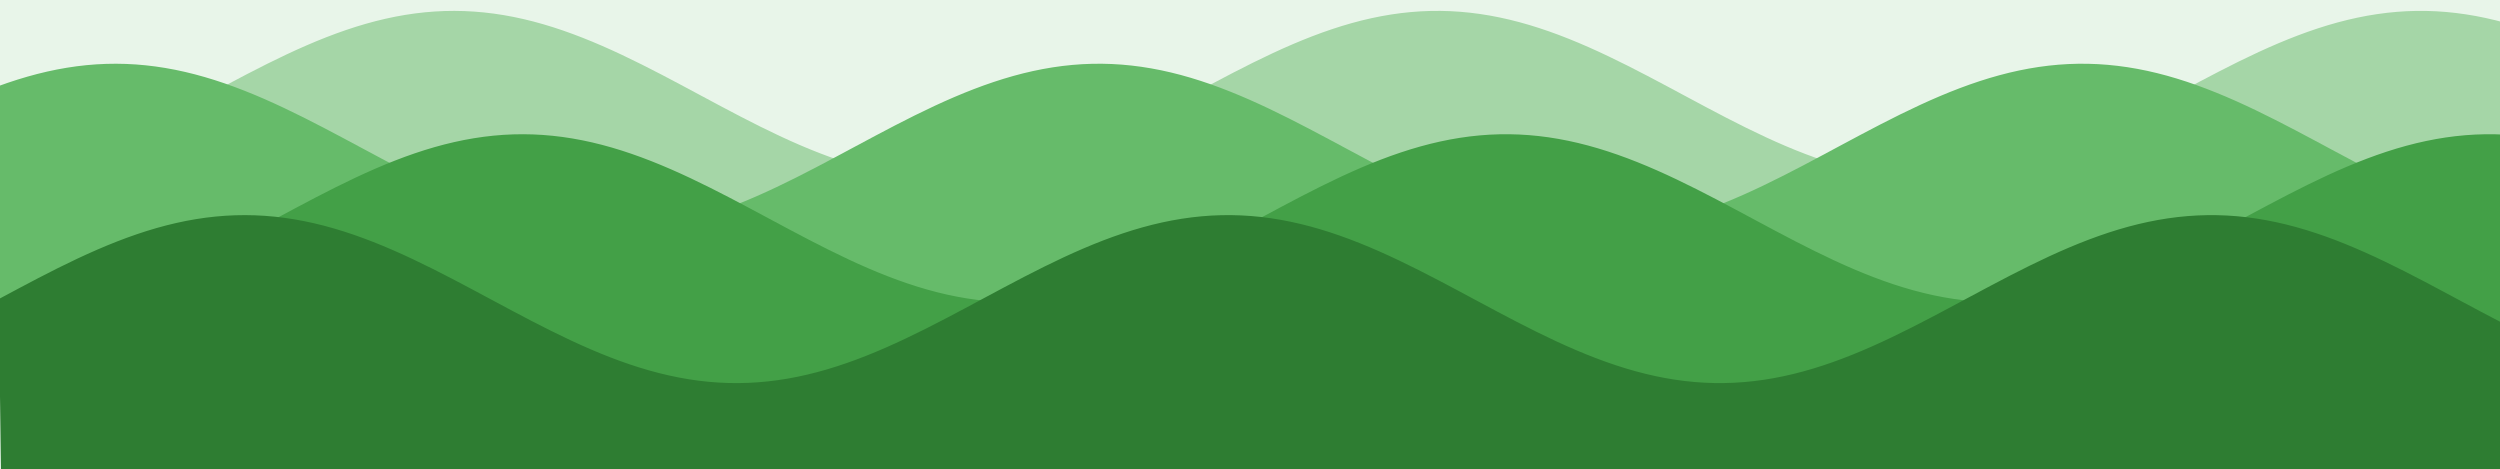
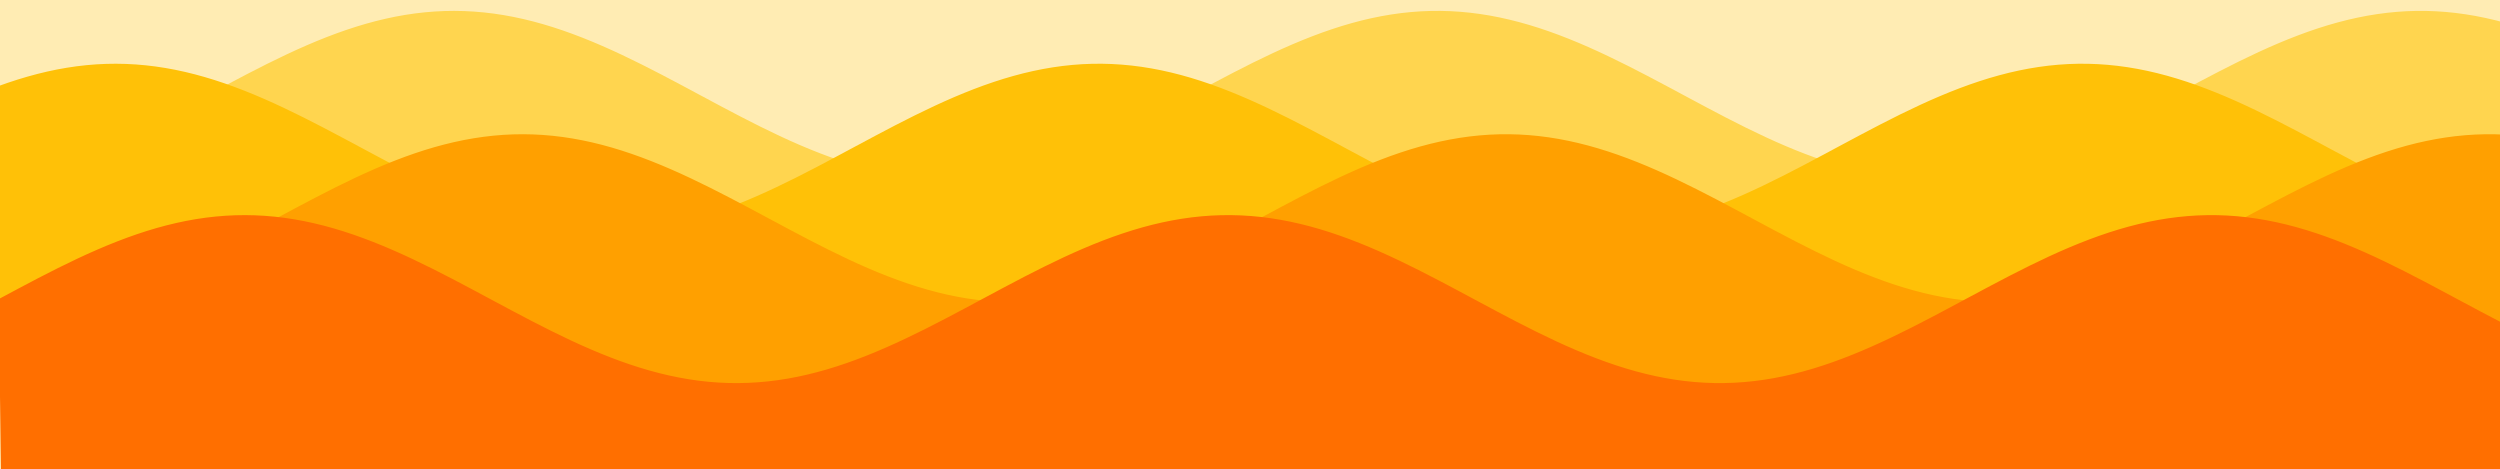
<svg xmlns="http://www.w3.org/2000/svg" height="360" id="svg8" version="1.1" viewBox="0 0 508 95.25" width="1920">
  <defs id="defs2" />
  <g id="layer1" transform="translate(0,-201.75)">
-     <rect height="152.878" id="rect5352" style="fill:#e8f5e9;fill-opacity:1;stroke:none;stroke-width:0.265;stroke-miterlimit:4;stroke-dasharray:none;stroke-opacity:1" width="556.99" x="-31.538" y="171.383" />
-     <path d="m 42.252,221.028 c 1.336,-0.717 2.671,-1.433 4.007,-2.144 1.336,-0.711 2.671,-1.416 4.007,-2.111 1.336,-0.694 2.671,-1.377 4.007,-2.043 1.336,-0.666 2.671,-1.316 4.007,-1.943 1.336,-0.628 2.671,-1.233 4.007,-1.813 1.336,-0.579 2.671,-1.132 4.007,-1.653 1.336,-0.522 2.671,-1.012 4.007,-1.468 1.336,-0.456 2.671,-0.876 4.007,-1.259 1.336,-0.383 2.671,-0.727 4.007,-1.03 1.336,-0.303 2.671,-0.566 4.007,-0.785 1.336,-0.219 2.671,-0.396 4.007,-0.527 1.336,-0.132 2.671,-0.219 4.007,-0.261 1.336,-0.042 2.671,-0.039 4.007,0.009 1.336,0.048 2.671,0.141 4.007,0.279 1.336,0.137 2.671,0.319 4.007,0.544 1.336,0.225 2.671,0.492 4.007,0.801 1.336,0.308 2.671,0.658 4.007,1.045 1.336,0.387 2.671,0.813 4.007,1.273 1.336,0.46 2.671,0.955 4.007,1.48 1.336,0.525 2.671,1.082 4.007,1.664 1.336,0.583 2.671,1.191 4.007,1.822 1.336,0.63 2.671,1.282 4.007,1.95 1.336,0.668 2.671,1.353 4.007,2.048 1.336,0.695 2.671,1.402 4.007,2.114 1.336,0.712 2.671,1.429 4.007,2.145 1.336,0.717 2.671,1.433 4.007,2.143 1.336,0.71 2.671,1.415 4.007,2.107 1.336,0.693 2.671,1.374 4.007,2.038 1.336,0.664 2.671,1.311 4.007,1.936 1.336,0.625 2.671,1.227 4.007,1.803 1.336,0.576 2.671,1.125 4.007,1.642 1.336,0.518 2.671,1.004 4.007,1.455 1.336,0.451 2.671,0.867 4.007,1.245 1.336,0.378 2.671,0.717 4.007,1.015 1.336,0.298 2.671,0.555 4.007,0.769 1.336,0.214 2.671,0.384 4.007,0.511 1.336,0.126 2.671,0.208 4.007,0.244 1.336,0.036 2.671,0.028 4.007,-0.026 1.336,-0.054 2.671,-0.153 4.007,-0.296 1.336,-0.143 2.671,-0.331 4.007,-0.561 1.336,-0.23 2.671,-0.503 4.007,-0.817 1.336,-0.314 2.671,-0.668 4.007,-1.06 1.336,-0.392 2.671,-0.822 4.007,-1.287 1.336,-0.464 2.671,-0.963 4.007,-1.493 1.336,-0.529 2.671,-1.089 4.007,-1.675 1.336,-0.586 2.671,-1.198 4.007,-1.831 1.336,-0.633 2.671,-1.287 4.007,-1.958 1.336,-0.67 2.671,-1.357 4.007,-2.053 1.336,-0.697 2.671,-1.404 4.007,-2.117 1.336,-0.712 2.671,-1.43 4.007,-2.146 1.336,-0.717 2.671,-1.433 4.007,-2.142 1.336,-0.71 2.671,-1.413 4.007,-2.104 1.336,-0.691 2.671,-1.37 4.007,-2.032 1.336,-0.662 2.671,-1.306 4.007,-1.928 1.336,-0.622 2.671,-1.222 4.007,-1.794 1.336,-0.572 2.671,-1.117 4.007,-1.631 1.336,-0.514 2.671,-0.996 4.007,-1.442 1.336,-0.447 2.671,-0.858 4.007,-1.231 1.336,-0.373 2.671,-0.707 4.007,-1 1.336,-0.293 2.671,-0.544 4.007,-0.753 1.336,-0.208 2.671,-0.373 4.007,-0.494 1.336,-0.121 2.671,-0.196 4.007,-0.227 1.336,-0.031 2.671,-0.016 4.007,0.043 1.336,0.059 2.671,0.164 4.007,0.313 1.336,0.149 2.671,0.342 4.007,0.577 1.336,0.236 2.671,0.514 4.007,0.833 1.336,0.319 2.671,0.678 4.007,1.075 1.336,0.397 2.671,0.832 4.007,1.3 1.336,0.469 2.671,0.972 4.007,1.505 1.336,0.533 2.671,1.097 4.007,1.686 1.336,0.589 2.671,1.204 4.007,1.84 1.336,0.636 2.671,1.292 4.007,1.965 1.336,0.672 2.671,1.36 4.007,2.058 1.336,0.698 2.671,1.407 4.007,2.12 1.336,0.713 2.671,1.431 4.007,2.147 1.336,0.717 2.671,1.432 4.007,2.141 1.336,0.709 2.671,1.411 4.007,2.1 1.336,0.69 2.671,1.367 4.007,2.026 1.336,0.66 2.671,1.301 4.007,1.921 1.336,0.619 2.671,1.215 4.007,1.784 1.336,0.569 2.671,1.11 4.007,1.62 1.336,0.51 2.671,0.987 4.007,1.429 1.336,0.442 2.671,0.849 4.007,1.217 1.336,0.368 2.671,0.697 4.007,0.984 1.336,0.288 2.671,0.534 4.007,0.737 1.336,0.203 2.671,0.362 4.007,0.477 1.336,0.115 2.671,0.185 4.007,0.21 1.336,0.025 2.671,0.005 4.007,-0.06 1.336,-0.065 2.671,-0.175 4.007,-0.33 1.336,-0.154 2.671,-0.353 4.007,-0.594 1.336,-0.241 2.671,-0.525 4.007,-0.849 1.336,-0.324 2.671,-0.688 4.007,-1.09 1.336,-0.402 2.671,-0.841 4.007,-1.314 1.336,-0.473 2.671,-0.98 4.007,-1.517 1.336,-0.537 2.671,-1.104 4.007,-1.696 1.336,-0.592 2.671,-1.21 4.007,-1.849 1.336,-0.638 2.671,-1.297 4.007,-1.972 1.336,-0.674 2.671,-1.364 4.007,-2.063 1.336,-0.699 2.671,-1.409 4.007,-2.122 1.336,-0.714 2.671,-1.431 4.007,-2.148 1.336,-0.716 2.671,-1.431 4.007,-2.139 1.336,-0.708 2.671,-1.408 4.007,-2.096 1.336,-0.688 2.671,-1.363 4.007,-2.021 1.336,-0.657 2.671,-1.297 4.007,-1.913 1.336,-0.616 2.671,-1.209 4.007,-1.775 1.336,-0.565 2.671,-1.103 4.007,-1.608 1.336,-0.506 2.671,-0.979 4.007,-1.417 1.336,-0.438 2.671,-0.839 4.007,-1.202 1.336,-0.363 2.671,-0.687 4.007,-0.969 1.336,-0.282 2.671,-0.523 4.007,-0.72 1.336,-0.197 2.671,-0.351 4.007,-0.46 1.336,-0.109 2.671,-0.174 4.007,-0.193 1.336,-0.019 2.671,0.007 4.007,0.077 1.336,0.071 2.671,0.187 4.007,0.347 1.336,0.16 2.671,0.364 4.007,0.61 1.336,0.246 2.671,0.535 4.007,0.864 1.336,0.329 2.671,0.698 4.007,1.105 1.336,0.406 2.671,0.85 4.007,1.328 1.336,0.477 2.671,0.989 4.007,1.529 1.336,0.541 2.671,1.111 4.007,1.707 1.336,0.596 2.671,1.216 4.007,1.857 1.336,0.641 2.671,1.302 4.007,1.978 1.336,0.676 2.671,1.367 4.007,2.068 1.336,0.701 2.671,1.411 4.007,2.125 1.336,0.714 2.671,1.432 4.007,2.148 1.336,0.716 2.671,1.43 4.007,2.137 1.336,0.707 2.671,1.406 4.007,2.093 l 0.166,46.396 -508.423,-4.347 z" id="path5331" style="fill:#a5d6a7;fill-opacity:1;stroke:none;stroke-width:0.16;stroke-miterlimit:4;stroke-dasharray:none;stroke-opacity:1" title="sin(x)" />
-     <path d="m -26.516,231.767 c 1.336,-0.717 2.671,-1.433 4.007,-2.144 1.336,-0.711 2.671,-1.416 4.007,-2.111 1.336,-0.694 2.671,-1.377 4.007,-2.043 1.336,-0.666 2.671,-1.316 4.007,-1.943 1.336,-0.628 2.671,-1.233 4.007,-1.813 1.336,-0.579 2.671,-1.132 4.007,-1.653 1.336,-0.522 2.671,-1.012 4.007,-1.468 1.336,-0.456 2.671,-0.876 4.007,-1.259 1.336,-0.383 2.671,-0.727 4.007,-1.03 1.336,-0.303 2.671,-0.566 4.007,-0.785 1.336,-0.219 2.671,-0.396 4.007,-0.527 1.336,-0.132 2.671,-0.219 4.007,-0.261 1.336,-0.042 2.671,-0.039 4.007,0.009 1.336,0.048 2.671,0.141 4.007,0.279 1.336,0.137 2.671,0.319 4.007,0.544 1.336,0.225 2.671,0.492 4.007,0.801 1.336,0.308 2.671,0.658 4.007,1.045 1.336,0.387 2.671,0.813 4.007,1.273 1.336,0.46 2.671,0.955 4.007,1.48 1.336,0.525 2.671,1.082 4.007,1.664 1.336,0.583 2.671,1.191 4.007,1.822 1.336,0.63 2.671,1.282 4.007,1.95 1.336,0.668 2.671,1.353 4.007,2.048 1.336,0.695 2.671,1.402 4.007,2.114 1.336,0.712 2.671,1.429 4.007,2.145 1.336,0.717 2.671,1.433 4.007,2.143 1.336,0.71 2.671,1.415 4.007,2.107 1.336,0.693 2.671,1.374 4.007,2.038 1.336,0.664 2.671,1.311 4.007,1.936 1.336,0.625 2.671,1.227 4.007,1.803 1.336,0.576 2.671,1.125 4.007,1.642 1.336,0.518 2.671,1.004 4.007,1.455 1.336,0.451 2.671,0.867 4.007,1.245 1.336,0.378 2.671,0.717 4.007,1.015 1.336,0.298 2.671,0.555 4.007,0.769 1.336,0.214 2.671,0.384 4.007,0.511 1.336,0.126 2.671,0.208 4.007,0.244 1.336,0.036 2.671,0.028 4.007,-0.026 1.336,-0.054 2.671,-0.153 4.007,-0.296 1.336,-0.143 2.671,-0.331 4.007,-0.561 1.336,-0.23 2.671,-0.503 4.007,-0.817 1.336,-0.314 2.671,-0.668 4.007,-1.06 1.336,-0.392 2.671,-0.822 4.007,-1.287 1.336,-0.464 2.671,-0.963 4.007,-1.493 1.336,-0.529 2.671,-1.089 4.007,-1.675 1.336,-0.586 2.671,-1.198 4.007,-1.831 1.336,-0.633 2.671,-1.287 4.007,-1.958 1.336,-0.67 2.671,-1.357 4.007,-2.053 1.336,-0.697 2.671,-1.404 4.007,-2.117 1.336,-0.712 2.671,-1.43 4.007,-2.146 1.336,-0.717 2.671,-1.433 4.007,-2.142 1.336,-0.71 2.671,-1.413 4.007,-2.104 1.336,-0.691 2.671,-1.37 4.007,-2.032 1.336,-0.662 2.671,-1.306 4.007,-1.928 1.336,-0.622 2.671,-1.222 4.007,-1.794 1.336,-0.572 2.671,-1.117 4.007,-1.631 1.336,-0.514 2.671,-0.996 4.007,-1.442 1.336,-0.447 2.671,-0.858 4.007,-1.231 1.336,-0.373 2.671,-0.707 4.007,-1 1.336,-0.293 2.671,-0.544 4.007,-0.753 1.336,-0.208 2.671,-0.373 4.007,-0.494 1.336,-0.121 2.671,-0.196 4.007,-0.227 1.336,-0.031 2.671,-0.016 4.007,0.043 1.336,0.059 2.671,0.164 4.007,0.313 1.336,0.149 2.671,0.342 4.007,0.577 1.336,0.236 2.671,0.514 4.007,0.833 1.336,0.319 2.671,0.678 4.007,1.075 1.336,0.397 2.671,0.832 4.007,1.3 1.336,0.469 2.671,0.972 4.007,1.505 1.336,0.533 2.671,1.097 4.007,1.686 1.336,0.589 2.671,1.204 4.007,1.84 1.336,0.636 2.671,1.292 4.007,1.965 1.336,0.672 2.671,1.36 4.007,2.058 1.336,0.698 2.671,1.407 4.007,2.12 1.336,0.713 2.671,1.431 4.007,2.147 1.336,0.717 2.671,1.432 4.007,2.141 1.336,0.709 2.671,1.411 4.007,2.1 1.336,0.69 2.671,1.367 4.007,2.026 1.336,0.66 2.671,1.301 4.007,1.921 1.336,0.619 2.671,1.215 4.007,1.784 1.336,0.569 2.671,1.11 4.007,1.62 1.336,0.51 2.671,0.987 4.007,1.429 1.336,0.442 2.671,0.849 4.007,1.217 1.336,0.368 2.671,0.697 4.007,0.984 1.336,0.288 2.671,0.534 4.007,0.737 1.336,0.203 2.671,0.362 4.007,0.477 1.336,0.115 2.671,0.185 4.007,0.21 1.336,0.025 2.671,0.005 4.007,-0.06 1.336,-0.065 2.671,-0.175 4.007,-0.33 1.336,-0.154 2.671,-0.353 4.007,-0.594 1.336,-0.241 2.671,-0.525 4.007,-0.849 1.336,-0.324 2.671,-0.688 4.007,-1.09 1.336,-0.402 2.671,-0.841 4.007,-1.314 1.336,-0.473 2.671,-0.98 4.007,-1.517 1.336,-0.537 2.671,-1.104 4.007,-1.696 1.336,-0.592 2.671,-1.21 4.007,-1.849 1.336,-0.638 2.671,-1.297 4.007,-1.972 1.336,-0.674 2.671,-1.364 4.007,-2.063 1.336,-0.699 2.671,-1.409 4.007,-2.122 1.336,-0.714 2.671,-1.431 4.007,-2.148 1.336,-0.716 2.671,-1.431 4.007,-2.139 1.336,-0.708 2.671,-1.408 4.007,-2.096 1.336,-0.688 2.671,-1.363 4.007,-2.021 1.336,-0.657 2.671,-1.297 4.007,-1.913 1.336,-0.616 2.671,-1.209 4.007,-1.775 1.336,-0.565 2.671,-1.103 4.007,-1.608 1.336,-0.506 2.671,-0.979 4.007,-1.417 1.336,-0.438 2.671,-0.839 4.007,-1.202 1.336,-0.363 2.671,-0.687 4.007,-0.969 1.336,-0.282 2.671,-0.523 4.007,-0.72 1.336,-0.197 2.671,-0.351 4.007,-0.46 1.336,-0.109 2.671,-0.174 4.007,-0.193 1.336,-0.019 2.671,0.007 4.007,0.077 1.336,0.071 2.671,0.187 4.007,0.347 1.336,0.16 2.671,0.364 4.007,0.61 1.336,0.246 2.671,0.535 4.007,0.864 1.336,0.329 2.671,0.698 4.007,1.105 1.336,0.406 2.671,0.85 4.007,1.328 1.336,0.477 2.671,0.989 4.007,1.529 1.336,0.541 2.671,1.111 4.007,1.707 1.336,0.596 2.671,1.216 4.007,1.857 1.336,0.641 2.671,1.302 4.007,1.978 1.336,0.676 2.671,1.367 4.007,2.068 1.336,0.701 2.671,1.411 4.007,2.125 1.336,0.714 2.671,1.432 4.007,2.148 1.336,0.716 2.671,1.43 4.007,2.137 1.336,0.707 2.671,1.406 4.007,2.093 l 0.166,46.396 -508.423,-4.347 z" id="path5327" style="fill:#66bb6a;fill-opacity:1;stroke:none;stroke-width:0.16;stroke-miterlimit:4;stroke-dasharray:none;stroke-opacity:1" title="sin(x)" />
+     <rect height="152.878" id="rect5352" style="fill:#ffecb3;fill-opacity:1;stroke:none;stroke-width:0.265;stroke-miterlimit:4;stroke-dasharray:none;stroke-opacity:1" width="556.99" x="-31.538" y="171.383" />
+     <path d="m 42.252,221.028 c 1.336,-0.717 2.671,-1.433 4.007,-2.144 1.336,-0.711 2.671,-1.416 4.007,-2.111 1.336,-0.694 2.671,-1.377 4.007,-2.043 1.336,-0.666 2.671,-1.316 4.007,-1.943 1.336,-0.628 2.671,-1.233 4.007,-1.813 1.336,-0.579 2.671,-1.132 4.007,-1.653 1.336,-0.522 2.671,-1.012 4.007,-1.468 1.336,-0.456 2.671,-0.876 4.007,-1.259 1.336,-0.383 2.671,-0.727 4.007,-1.03 1.336,-0.303 2.671,-0.566 4.007,-0.785 1.336,-0.219 2.671,-0.396 4.007,-0.527 1.336,-0.132 2.671,-0.219 4.007,-0.261 1.336,-0.042 2.671,-0.039 4.007,0.009 1.336,0.048 2.671,0.141 4.007,0.279 1.336,0.137 2.671,0.319 4.007,0.544 1.336,0.225 2.671,0.492 4.007,0.801 1.336,0.308 2.671,0.658 4.007,1.045 1.336,0.387 2.671,0.813 4.007,1.273 1.336,0.46 2.671,0.955 4.007,1.48 1.336,0.525 2.671,1.082 4.007,1.664 1.336,0.583 2.671,1.191 4.007,1.822 1.336,0.63 2.671,1.282 4.007,1.95 1.336,0.668 2.671,1.353 4.007,2.048 1.336,0.695 2.671,1.402 4.007,2.114 1.336,0.712 2.671,1.429 4.007,2.145 1.336,0.717 2.671,1.433 4.007,2.143 1.336,0.71 2.671,1.415 4.007,2.107 1.336,0.693 2.671,1.374 4.007,2.038 1.336,0.664 2.671,1.311 4.007,1.936 1.336,0.625 2.671,1.227 4.007,1.803 1.336,0.576 2.671,1.125 4.007,1.642 1.336,0.518 2.671,1.004 4.007,1.455 1.336,0.451 2.671,0.867 4.007,1.245 1.336,0.378 2.671,0.717 4.007,1.015 1.336,0.298 2.671,0.555 4.007,0.769 1.336,0.214 2.671,0.384 4.007,0.511 1.336,0.126 2.671,0.208 4.007,0.244 1.336,0.036 2.671,0.028 4.007,-0.026 1.336,-0.054 2.671,-0.153 4.007,-0.296 1.336,-0.143 2.671,-0.331 4.007,-0.561 1.336,-0.23 2.671,-0.503 4.007,-0.817 1.336,-0.314 2.671,-0.668 4.007,-1.06 1.336,-0.392 2.671,-0.822 4.007,-1.287 1.336,-0.464 2.671,-0.963 4.007,-1.493 1.336,-0.529 2.671,-1.089 4.007,-1.675 1.336,-0.586 2.671,-1.198 4.007,-1.831 1.336,-0.633 2.671,-1.287 4.007,-1.958 1.336,-0.67 2.671,-1.357 4.007,-2.053 1.336,-0.697 2.671,-1.404 4.007,-2.117 1.336,-0.712 2.671,-1.43 4.007,-2.146 1.336,-0.717 2.671,-1.433 4.007,-2.142 1.336,-0.71 2.671,-1.413 4.007,-2.104 1.336,-0.691 2.671,-1.37 4.007,-2.032 1.336,-0.662 2.671,-1.306 4.007,-1.928 1.336,-0.622 2.671,-1.222 4.007,-1.794 1.336,-0.572 2.671,-1.117 4.007,-1.631 1.336,-0.514 2.671,-0.996 4.007,-1.442 1.336,-0.447 2.671,-0.858 4.007,-1.231 1.336,-0.373 2.671,-0.707 4.007,-1 1.336,-0.293 2.671,-0.544 4.007,-0.753 1.336,-0.208 2.671,-0.373 4.007,-0.494 1.336,-0.121 2.671,-0.196 4.007,-0.227 1.336,-0.031 2.671,-0.016 4.007,0.043 1.336,0.059 2.671,0.164 4.007,0.313 1.336,0.149 2.671,0.342 4.007,0.577 1.336,0.236 2.671,0.514 4.007,0.833 1.336,0.319 2.671,0.678 4.007,1.075 1.336,0.397 2.671,0.832 4.007,1.3 1.336,0.469 2.671,0.972 4.007,1.505 1.336,0.533 2.671,1.097 4.007,1.686 1.336,0.589 2.671,1.204 4.007,1.84 1.336,0.636 2.671,1.292 4.007,1.965 1.336,0.672 2.671,1.36 4.007,2.058 1.336,0.698 2.671,1.407 4.007,2.12 1.336,0.713 2.671,1.431 4.007,2.147 1.336,0.717 2.671,1.432 4.007,2.141 1.336,0.709 2.671,1.411 4.007,2.1 1.336,0.69 2.671,1.367 4.007,2.026 1.336,0.66 2.671,1.301 4.007,1.921 1.336,0.619 2.671,1.215 4.007,1.784 1.336,0.569 2.671,1.11 4.007,1.62 1.336,0.51 2.671,0.987 4.007,1.429 1.336,0.442 2.671,0.849 4.007,1.217 1.336,0.368 2.671,0.697 4.007,0.984 1.336,0.288 2.671,0.534 4.007,0.737 1.336,0.203 2.671,0.362 4.007,0.477 1.336,0.115 2.671,0.185 4.007,0.21 1.336,0.025 2.671,0.005 4.007,-0.06 1.336,-0.065 2.671,-0.175 4.007,-0.33 1.336,-0.154 2.671,-0.353 4.007,-0.594 1.336,-0.241 2.671,-0.525 4.007,-0.849 1.336,-0.324 2.671,-0.688 4.007,-1.09 1.336,-0.402 2.671,-0.841 4.007,-1.314 1.336,-0.473 2.671,-0.98 4.007,-1.517 1.336,-0.537 2.671,-1.104 4.007,-1.696 1.336,-0.592 2.671,-1.21 4.007,-1.849 1.336,-0.638 2.671,-1.297 4.007,-1.972 1.336,-0.674 2.671,-1.364 4.007,-2.063 1.336,-0.699 2.671,-1.409 4.007,-2.122 1.336,-0.714 2.671,-1.431 4.007,-2.148 1.336,-0.716 2.671,-1.431 4.007,-2.139 1.336,-0.708 2.671,-1.408 4.007,-2.096 1.336,-0.688 2.671,-1.363 4.007,-2.021 1.336,-0.657 2.671,-1.297 4.007,-1.913 1.336,-0.616 2.671,-1.209 4.007,-1.775 1.336,-0.565 2.671,-1.103 4.007,-1.608 1.336,-0.506 2.671,-0.979 4.007,-1.417 1.336,-0.438 2.671,-0.839 4.007,-1.202 1.336,-0.363 2.671,-0.687 4.007,-0.969 1.336,-0.282 2.671,-0.523 4.007,-0.72 1.336,-0.197 2.671,-0.351 4.007,-0.46 1.336,-0.109 2.671,-0.174 4.007,-0.193 1.336,-0.019 2.671,0.007 4.007,0.077 1.336,0.071 2.671,0.187 4.007,0.347 1.336,0.16 2.671,0.364 4.007,0.61 1.336,0.246 2.671,0.535 4.007,0.864 1.336,0.329 2.671,0.698 4.007,1.105 1.336,0.406 2.671,0.85 4.007,1.328 1.336,0.477 2.671,0.989 4.007,1.529 1.336,0.541 2.671,1.111 4.007,1.707 1.336,0.596 2.671,1.216 4.007,1.857 1.336,0.641 2.671,1.302 4.007,1.978 1.336,0.676 2.671,1.367 4.007,2.068 1.336,0.701 2.671,1.411 4.007,2.125 1.336,0.714 2.671,1.432 4.007,2.148 1.336,0.716 2.671,1.43 4.007,2.137 1.336,0.707 2.671,1.406 4.007,2.093 l 0.166,46.396 -508.423,-4.347 z" id="path5331" style="fill:#ffd54f;fill-opacity:1;stroke:none;stroke-width:0.16;stroke-miterlimit:4;stroke-dasharray:none;stroke-opacity:1" title="sin(x)" />
+     <path d="m -26.516,231.767 c 1.336,-0.717 2.671,-1.433 4.007,-2.144 1.336,-0.711 2.671,-1.416 4.007,-2.111 1.336,-0.694 2.671,-1.377 4.007,-2.043 1.336,-0.666 2.671,-1.316 4.007,-1.943 1.336,-0.628 2.671,-1.233 4.007,-1.813 1.336,-0.579 2.671,-1.132 4.007,-1.653 1.336,-0.522 2.671,-1.012 4.007,-1.468 1.336,-0.456 2.671,-0.876 4.007,-1.259 1.336,-0.383 2.671,-0.727 4.007,-1.03 1.336,-0.303 2.671,-0.566 4.007,-0.785 1.336,-0.219 2.671,-0.396 4.007,-0.527 1.336,-0.132 2.671,-0.219 4.007,-0.261 1.336,-0.042 2.671,-0.039 4.007,0.009 1.336,0.048 2.671,0.141 4.007,0.279 1.336,0.137 2.671,0.319 4.007,0.544 1.336,0.225 2.671,0.492 4.007,0.801 1.336,0.308 2.671,0.658 4.007,1.045 1.336,0.387 2.671,0.813 4.007,1.273 1.336,0.46 2.671,0.955 4.007,1.48 1.336,0.525 2.671,1.082 4.007,1.664 1.336,0.583 2.671,1.191 4.007,1.822 1.336,0.63 2.671,1.282 4.007,1.95 1.336,0.668 2.671,1.353 4.007,2.048 1.336,0.695 2.671,1.402 4.007,2.114 1.336,0.712 2.671,1.429 4.007,2.145 1.336,0.717 2.671,1.433 4.007,2.143 1.336,0.71 2.671,1.415 4.007,2.107 1.336,0.693 2.671,1.374 4.007,2.038 1.336,0.664 2.671,1.311 4.007,1.936 1.336,0.625 2.671,1.227 4.007,1.803 1.336,0.576 2.671,1.125 4.007,1.642 1.336,0.518 2.671,1.004 4.007,1.455 1.336,0.451 2.671,0.867 4.007,1.245 1.336,0.378 2.671,0.717 4.007,1.015 1.336,0.298 2.671,0.555 4.007,0.769 1.336,0.214 2.671,0.384 4.007,0.511 1.336,0.126 2.671,0.208 4.007,0.244 1.336,0.036 2.671,0.028 4.007,-0.026 1.336,-0.054 2.671,-0.153 4.007,-0.296 1.336,-0.143 2.671,-0.331 4.007,-0.561 1.336,-0.23 2.671,-0.503 4.007,-0.817 1.336,-0.314 2.671,-0.668 4.007,-1.06 1.336,-0.392 2.671,-0.822 4.007,-1.287 1.336,-0.464 2.671,-0.963 4.007,-1.493 1.336,-0.529 2.671,-1.089 4.007,-1.675 1.336,-0.586 2.671,-1.198 4.007,-1.831 1.336,-0.633 2.671,-1.287 4.007,-1.958 1.336,-0.67 2.671,-1.357 4.007,-2.053 1.336,-0.697 2.671,-1.404 4.007,-2.117 1.336,-0.712 2.671,-1.43 4.007,-2.146 1.336,-0.717 2.671,-1.433 4.007,-2.142 1.336,-0.71 2.671,-1.413 4.007,-2.104 1.336,-0.691 2.671,-1.37 4.007,-2.032 1.336,-0.662 2.671,-1.306 4.007,-1.928 1.336,-0.622 2.671,-1.222 4.007,-1.794 1.336,-0.572 2.671,-1.117 4.007,-1.631 1.336,-0.514 2.671,-0.996 4.007,-1.442 1.336,-0.447 2.671,-0.858 4.007,-1.231 1.336,-0.373 2.671,-0.707 4.007,-1 1.336,-0.293 2.671,-0.544 4.007,-0.753 1.336,-0.208 2.671,-0.373 4.007,-0.494 1.336,-0.121 2.671,-0.196 4.007,-0.227 1.336,-0.031 2.671,-0.016 4.007,0.043 1.336,0.059 2.671,0.164 4.007,0.313 1.336,0.149 2.671,0.342 4.007,0.577 1.336,0.236 2.671,0.514 4.007,0.833 1.336,0.319 2.671,0.678 4.007,1.075 1.336,0.397 2.671,0.832 4.007,1.3 1.336,0.469 2.671,0.972 4.007,1.505 1.336,0.533 2.671,1.097 4.007,1.686 1.336,0.589 2.671,1.204 4.007,1.84 1.336,0.636 2.671,1.292 4.007,1.965 1.336,0.672 2.671,1.36 4.007,2.058 1.336,0.698 2.671,1.407 4.007,2.12 1.336,0.713 2.671,1.431 4.007,2.147 1.336,0.717 2.671,1.432 4.007,2.141 1.336,0.709 2.671,1.411 4.007,2.1 1.336,0.69 2.671,1.367 4.007,2.026 1.336,0.66 2.671,1.301 4.007,1.921 1.336,0.619 2.671,1.215 4.007,1.784 1.336,0.569 2.671,1.11 4.007,1.62 1.336,0.51 2.671,0.987 4.007,1.429 1.336,0.442 2.671,0.849 4.007,1.217 1.336,0.368 2.671,0.697 4.007,0.984 1.336,0.288 2.671,0.534 4.007,0.737 1.336,0.203 2.671,0.362 4.007,0.477 1.336,0.115 2.671,0.185 4.007,0.21 1.336,0.025 2.671,0.005 4.007,-0.06 1.336,-0.065 2.671,-0.175 4.007,-0.33 1.336,-0.154 2.671,-0.353 4.007,-0.594 1.336,-0.241 2.671,-0.525 4.007,-0.849 1.336,-0.324 2.671,-0.688 4.007,-1.09 1.336,-0.402 2.671,-0.841 4.007,-1.314 1.336,-0.473 2.671,-0.98 4.007,-1.517 1.336,-0.537 2.671,-1.104 4.007,-1.696 1.336,-0.592 2.671,-1.21 4.007,-1.849 1.336,-0.638 2.671,-1.297 4.007,-1.972 1.336,-0.674 2.671,-1.364 4.007,-2.063 1.336,-0.699 2.671,-1.409 4.007,-2.122 1.336,-0.714 2.671,-1.431 4.007,-2.148 1.336,-0.716 2.671,-1.431 4.007,-2.139 1.336,-0.708 2.671,-1.408 4.007,-2.096 1.336,-0.688 2.671,-1.363 4.007,-2.021 1.336,-0.657 2.671,-1.297 4.007,-1.913 1.336,-0.616 2.671,-1.209 4.007,-1.775 1.336,-0.565 2.671,-1.103 4.007,-1.608 1.336,-0.506 2.671,-0.979 4.007,-1.417 1.336,-0.438 2.671,-0.839 4.007,-1.202 1.336,-0.363 2.671,-0.687 4.007,-0.969 1.336,-0.282 2.671,-0.523 4.007,-0.72 1.336,-0.197 2.671,-0.351 4.007,-0.46 1.336,-0.109 2.671,-0.174 4.007,-0.193 1.336,-0.019 2.671,0.007 4.007,0.077 1.336,0.071 2.671,0.187 4.007,0.347 1.336,0.16 2.671,0.364 4.007,0.61 1.336,0.246 2.671,0.535 4.007,0.864 1.336,0.329 2.671,0.698 4.007,1.105 1.336,0.406 2.671,0.85 4.007,1.328 1.336,0.477 2.671,0.989 4.007,1.529 1.336,0.541 2.671,1.111 4.007,1.707 1.336,0.596 2.671,1.216 4.007,1.857 1.336,0.641 2.671,1.302 4.007,1.978 1.336,0.676 2.671,1.367 4.007,2.068 1.336,0.701 2.671,1.411 4.007,2.125 1.336,0.714 2.671,1.432 4.007,2.148 1.336,0.716 2.671,1.43 4.007,2.137 1.336,0.707 2.671,1.406 4.007,2.093 l 0.166,46.396 -508.423,-4.347 z" id="path5327" style="fill:#ffc107;fill-opacity:1;stroke:none;stroke-width:0.16;stroke-miterlimit:4;stroke-dasharray:none;stroke-opacity:1" title="sin(x)" />
    <g id="g13" />
-     <path d="m 56.202,246.092 c 1.336,-0.717 2.671,-1.433 4.007,-2.144 1.336,-0.711 2.671,-1.416 4.007,-2.111 1.336,-0.694 2.671,-1.377 4.007,-2.043 1.336,-0.666 2.671,-1.316 4.007,-1.943 1.336,-0.628 2.671,-1.233 4.007,-1.813 1.336,-0.579 2.671,-1.132 4.007,-1.653 1.336,-0.522 2.671,-1.012 4.007,-1.468 1.336,-0.456 2.671,-0.876 4.007,-1.259 1.336,-0.383 2.671,-0.727 4.007,-1.03 1.336,-0.303 2.671,-0.566 4.007,-0.785 1.336,-0.219 2.671,-0.396 4.007,-0.527 1.336,-0.132 2.671,-0.219 4.007,-0.261 1.336,-0.042 2.671,-0.039 4.007,0.009 1.336,0.048 2.671,0.141 4.007,0.279 1.336,0.137 2.671,0.319 4.007,0.544 1.336,0.225 2.671,0.492 4.007,0.801 1.336,0.308 2.671,0.658 4.007,1.045 1.336,0.387 2.671,0.813 4.007,1.273 1.336,0.46 2.671,0.955 4.007,1.48 1.336,0.525 2.671,1.082 4.007,1.664 1.336,0.583 2.671,1.191 4.007,1.822 1.336,0.63 2.671,1.282 4.007,1.95 1.336,0.668 2.671,1.353 4.007,2.048 1.336,0.695 2.671,1.402 4.007,2.114 1.336,0.712 2.671,1.429 4.007,2.145 1.336,0.717 2.671,1.433 4.007,2.143 1.336,0.71 2.671,1.415 4.007,2.107 1.336,0.693 2.671,1.374 4.007,2.038 1.336,0.664 2.671,1.311 4.007,1.936 1.336,0.625 2.671,1.227 4.007,1.803 1.336,0.576 2.671,1.125 4.007,1.642 1.336,0.518 2.671,1.004 4.007,1.455 1.336,0.451 2.671,0.867 4.007,1.245 1.336,0.378 2.671,0.717 4.007,1.015 1.336,0.298 2.671,0.555 4.007,0.769 1.336,0.214 2.671,0.384 4.007,0.511 1.336,0.126 2.671,0.208 4.007,0.244 1.336,0.036 2.671,0.028 4.007,-0.026 1.336,-0.054 2.671,-0.153 4.007,-0.296 1.336,-0.143 2.671,-0.331 4.007,-0.561 1.336,-0.23 2.671,-0.503 4.007,-0.817 1.336,-0.314 2.671,-0.668 4.007,-1.06 1.336,-0.392 2.671,-0.822 4.007,-1.287 1.336,-0.464 2.671,-0.963 4.007,-1.493 1.336,-0.529 2.671,-1.089 4.007,-1.675 1.336,-0.586 2.671,-1.198 4.007,-1.831 1.336,-0.633 2.671,-1.287 4.007,-1.958 1.336,-0.67 2.671,-1.357 4.007,-2.053 1.336,-0.697 2.671,-1.404 4.007,-2.117 1.336,-0.712 2.671,-1.43 4.007,-2.146 1.336,-0.717 2.671,-1.433 4.007,-2.142 1.336,-0.71 2.671,-1.413 4.007,-2.104 1.336,-0.691 2.671,-1.37 4.007,-2.032 1.336,-0.662 2.671,-1.306 4.007,-1.928 1.336,-0.622 2.671,-1.222 4.007,-1.794 1.336,-0.572 2.671,-1.117 4.007,-1.631 1.336,-0.514 2.671,-0.996 4.007,-1.442 1.336,-0.447 2.671,-0.858 4.007,-1.231 1.336,-0.373 2.671,-0.707 4.007,-1 1.336,-0.293 2.671,-0.544 4.007,-0.753 1.336,-0.208 2.671,-0.373 4.007,-0.494 1.336,-0.121 2.671,-0.196 4.007,-0.227 1.336,-0.031 2.671,-0.016 4.007,0.043 1.336,0.059 2.671,0.164 4.007,0.313 1.336,0.149 2.671,0.342 4.007,0.577 1.336,0.236 2.671,0.514 4.007,0.833 1.336,0.319 2.671,0.678 4.007,1.075 1.336,0.397 2.671,0.832 4.007,1.3 1.336,0.469 2.671,0.972 4.007,1.505 1.336,0.533 2.671,1.097 4.007,1.686 1.336,0.589 2.671,1.204 4.007,1.84 1.336,0.636 2.671,1.292 4.007,1.965 1.336,0.672 2.671,1.36 4.007,2.058 1.336,0.698 2.671,1.407 4.007,2.12 1.336,0.713 2.671,1.431 4.007,2.147 1.336,0.717 2.671,1.432 4.007,2.141 1.336,0.709 2.671,1.411 4.007,2.1 1.336,0.69 2.671,1.367 4.007,2.026 1.336,0.66 2.671,1.301 4.007,1.921 1.336,0.619 2.671,1.215 4.007,1.784 1.336,0.569 2.671,1.11 4.007,1.62 1.336,0.51 2.671,0.987 4.007,1.429 1.336,0.442 2.671,0.849 4.007,1.217 1.336,0.368 2.671,0.697 4.007,0.984 1.336,0.288 2.671,0.534 4.007,0.737 1.336,0.203 2.671,0.362 4.007,0.477 1.336,0.115 2.671,0.185 4.007,0.21 1.336,0.025 2.671,0.005 4.007,-0.06 1.336,-0.065 2.671,-0.175 4.007,-0.33 1.336,-0.154 2.671,-0.353 4.007,-0.594 1.336,-0.241 2.671,-0.525 4.007,-0.849 1.336,-0.324 2.671,-0.688 4.007,-1.09 1.336,-0.402 2.671,-0.841 4.007,-1.314 1.336,-0.473 2.671,-0.98 4.007,-1.517 1.336,-0.537 2.671,-1.104 4.007,-1.696 1.336,-0.592 2.671,-1.21 4.007,-1.849 1.336,-0.638 2.671,-1.297 4.007,-1.972 1.336,-0.674 2.671,-1.364 4.007,-2.063 1.336,-0.699 2.671,-1.409 4.007,-2.122 1.336,-0.714 2.671,-1.431 4.007,-2.148 1.336,-0.716 2.671,-1.431 4.007,-2.139 1.336,-0.708 2.671,-1.408 4.007,-2.096 1.336,-0.688 2.671,-1.363 4.007,-2.021 1.336,-0.657 2.671,-1.297 4.007,-1.913 1.336,-0.616 2.671,-1.209 4.007,-1.775 1.336,-0.565 2.671,-1.103 4.007,-1.608 1.336,-0.506 2.671,-0.979 4.007,-1.417 1.336,-0.438 2.671,-0.839 4.007,-1.202 1.336,-0.363 2.671,-0.687 4.007,-0.969 1.336,-0.282 2.671,-0.523 4.007,-0.72 1.336,-0.197 2.671,-0.351 4.007,-0.46 1.336,-0.109 2.671,-0.174 4.007,-0.193 1.336,-0.019 2.671,0.007 4.007,0.077 1.336,0.071 2.671,0.187 4.007,0.347 1.336,0.16 2.671,0.364 4.007,0.61 1.336,0.246 2.671,0.535 4.007,0.864 1.336,0.329 2.671,0.698 4.007,1.105 1.336,0.406 2.671,0.85 4.007,1.328 1.336,0.477 2.671,0.989 4.007,1.529 1.336,0.541 2.671,1.111 4.007,1.707 1.336,0.596 2.671,1.216 4.007,1.857 1.336,0.641 2.671,1.302 4.007,1.978 1.336,0.676 2.671,1.367 4.007,2.068 1.336,0.701 2.671,1.411 4.007,2.125 1.336,0.714 2.671,1.432 4.007,2.148 1.336,0.716 2.671,1.43 4.007,2.137 1.336,0.707 2.671,1.406 4.007,2.093 l 0.166,46.396 -508.423,-4.347 z" id="path5323" style="fill:#43a047;fill-opacity:1;stroke:none;stroke-width:0.16;stroke-miterlimit:4;stroke-dasharray:none;stroke-opacity:1" title="sin(x)" />
-     <path d="m -0.267,262.529 c 1.336,-0.717 2.671,-1.433 4.007,-2.144 1.336,-0.711 2.671,-1.416 4.007,-2.111 1.336,-0.694 2.671,-1.377 4.007,-2.043 1.336,-0.666 2.671,-1.316 4.007,-1.943 1.336,-0.628 2.671,-1.233 4.007,-1.813 1.336,-0.579 2.671,-1.132 4.007,-1.653 1.336,-0.522 2.671,-1.012 4.007,-1.468 1.336,-0.456 2.671,-0.876 4.007,-1.259 1.336,-0.383 2.671,-0.727 4.007,-1.03 1.336,-0.303 2.671,-0.566 4.007,-0.785 1.336,-0.219 2.671,-0.396 4.007,-0.527 1.336,-0.132 2.671,-0.219 4.007,-0.261 1.336,-0.042 2.671,-0.039 4.007,0.009 1.336,0.048 2.671,0.141 4.007,0.279 1.336,0.137 2.671,0.319 4.007,0.544 1.336,0.225 2.671,0.492 4.007,0.801 1.336,0.308 2.671,0.658 4.007,1.045 1.336,0.387 2.671,0.813 4.007,1.273 1.336,0.46 2.671,0.955 4.007,1.48 1.336,0.525 2.671,1.082 4.007,1.664 1.336,0.583 2.671,1.191 4.007,1.822 1.336,0.63 2.671,1.282 4.007,1.95 1.336,0.668 2.671,1.353 4.007,2.048 1.336,0.695 2.671,1.402 4.007,2.114 1.336,0.712 2.671,1.429 4.007,2.145 1.336,0.717 2.671,1.433 4.007,2.143 1.336,0.71 2.671,1.415 4.007,2.107 1.336,0.693 2.671,1.374 4.007,2.038 1.336,0.664 2.671,1.311 4.007,1.936 1.336,0.625 2.671,1.227 4.007,1.803 1.336,0.576 2.671,1.125 4.007,1.642 1.336,0.518 2.671,1.004 4.007,1.455 1.336,0.451 2.671,0.867 4.007,1.245 1.336,0.378 2.671,0.717 4.007,1.015 1.336,0.298 2.671,0.555 4.007,0.769 1.336,0.214 2.671,0.384 4.007,0.511 1.336,0.126 2.671,0.208 4.007,0.244 1.336,0.036 2.671,0.028 4.007,-0.026 1.336,-0.054 2.671,-0.153 4.007,-0.296 1.336,-0.143 2.671,-0.331 4.007,-0.561 1.336,-0.23 2.671,-0.503 4.007,-0.817 1.336,-0.314 2.671,-0.668 4.007,-1.06 1.336,-0.392 2.671,-0.822 4.007,-1.287 1.336,-0.464 2.671,-0.963 4.007,-1.493 1.336,-0.529 2.671,-1.089 4.007,-1.675 1.336,-0.586 2.671,-1.198 4.007,-1.831 1.336,-0.633 2.671,-1.287 4.007,-1.958 1.336,-0.67 2.671,-1.357 4.007,-2.053 1.336,-0.697 2.671,-1.404 4.007,-2.117 1.336,-0.712 2.671,-1.43 4.007,-2.146 1.336,-0.717 2.671,-1.433 4.007,-2.142 1.336,-0.71 2.671,-1.413 4.007,-2.104 1.336,-0.691 2.671,-1.37 4.007,-2.032 1.336,-0.662 2.671,-1.306 4.007,-1.928 1.336,-0.622 2.671,-1.222 4.007,-1.794 1.336,-0.572 2.671,-1.117 4.007,-1.631 1.336,-0.514 2.671,-0.996 4.007,-1.442 1.336,-0.447 2.671,-0.858 4.007,-1.231 1.336,-0.373 2.671,-0.707 4.007,-1 1.336,-0.293 2.671,-0.544 4.007,-0.753 1.336,-0.208 2.671,-0.373 4.007,-0.494 1.336,-0.121 2.671,-0.196 4.007,-0.227 1.336,-0.031 2.671,-0.016 4.007,0.043 1.336,0.059 2.671,0.164 4.007,0.313 1.336,0.149 2.671,0.342 4.007,0.577 1.336,0.236 2.671,0.514 4.007,0.833 1.336,0.319 2.671,0.678 4.007,1.075 1.336,0.397 2.671,0.832 4.007,1.3 1.336,0.469 2.671,0.972 4.007,1.505 1.336,0.533 2.671,1.097 4.007,1.686 1.336,0.589 2.671,1.204 4.007,1.84 1.336,0.636 2.671,1.292 4.007,1.965 1.336,0.672 2.671,1.36 4.007,2.058 1.336,0.698 2.671,1.407 4.007,2.12 1.336,0.713 2.671,1.431 4.007,2.147 1.336,0.717 2.671,1.432 4.007,2.141 1.336,0.709 2.671,1.411 4.007,2.1 1.336,0.69 2.671,1.367 4.007,2.026 1.336,0.66 2.671,1.301 4.007,1.921 1.336,0.619 2.671,1.215 4.007,1.784 1.336,0.569 2.671,1.11 4.007,1.62 1.336,0.51 2.671,0.987 4.007,1.429 1.336,0.442 2.671,0.849 4.007,1.217 1.336,0.368 2.671,0.697 4.007,0.984 1.336,0.288 2.671,0.534 4.007,0.737 1.336,0.203 2.671,0.362 4.007,0.477 1.336,0.115 2.671,0.185 4.007,0.21 1.336,0.025 2.671,0.005 4.007,-0.06 1.336,-0.065 2.671,-0.175 4.007,-0.33 1.336,-0.154 2.671,-0.353 4.007,-0.594 1.336,-0.241 2.671,-0.525 4.007,-0.849 1.336,-0.324 2.671,-0.688 4.007,-1.09 1.336,-0.402 2.671,-0.841 4.007,-1.314 1.336,-0.473 2.671,-0.98 4.007,-1.517 1.336,-0.537 2.671,-1.104 4.007,-1.696 1.336,-0.592 2.671,-1.21 4.007,-1.849 1.336,-0.638 2.671,-1.297 4.007,-1.972 1.336,-0.674 2.671,-1.364 4.007,-2.063 1.336,-0.699 2.671,-1.409 4.007,-2.122 1.336,-0.714 2.671,-1.431 4.007,-2.148 1.336,-0.716 2.671,-1.431 4.007,-2.139 1.336,-0.708 2.671,-1.408 4.007,-2.096 1.336,-0.688 2.671,-1.363 4.007,-2.021 1.336,-0.657 2.671,-1.297 4.007,-1.913 1.336,-0.616 2.671,-1.209 4.007,-1.775 1.336,-0.565 2.671,-1.103 4.007,-1.608 1.336,-0.506 2.671,-0.979 4.007,-1.417 1.336,-0.438 2.671,-0.839 4.007,-1.202 1.336,-0.363 2.671,-0.687 4.007,-0.969 1.336,-0.282 2.671,-0.523 4.007,-0.72 1.336,-0.197 2.671,-0.351 4.007,-0.46 1.336,-0.109 2.671,-0.174 4.007,-0.193 1.336,-0.019 2.671,0.007 4.007,0.077 1.336,0.071 2.671,0.187 4.007,0.347 1.336,0.16 2.671,0.364 4.007,0.61 1.336,0.246 2.671,0.535 4.007,0.864 1.336,0.329 2.671,0.698 4.007,1.105 1.336,0.406 2.671,0.85 4.007,1.328 1.336,0.477 2.671,0.989 4.007,1.529 1.336,0.541 2.671,1.111 4.007,1.707 1.336,0.596 2.671,1.216 4.007,1.857 1.336,0.641 2.671,1.302 4.007,1.978 1.336,0.676 2.671,1.367 4.007,2.068 1.336,0.701 2.671,1.411 4.007,2.125 1.336,0.714 2.671,1.432 4.007,2.148 1.336,0.716 2.671,1.43 4.007,2.137 1.336,0.707 2.671,1.406 4.007,2.093 l 0.166,46.396 -508.423,-4.347 z" id="path5329" style="fill:#2e7d32;fill-opacity:1;stroke:none;stroke-width:0.16;stroke-miterlimit:4;stroke-dasharray:none;stroke-opacity:1" title="sin(x)" />
+     <path d="m 56.202,246.092 c 1.336,-0.717 2.671,-1.433 4.007,-2.144 1.336,-0.711 2.671,-1.416 4.007,-2.111 1.336,-0.694 2.671,-1.377 4.007,-2.043 1.336,-0.666 2.671,-1.316 4.007,-1.943 1.336,-0.628 2.671,-1.233 4.007,-1.813 1.336,-0.579 2.671,-1.132 4.007,-1.653 1.336,-0.522 2.671,-1.012 4.007,-1.468 1.336,-0.456 2.671,-0.876 4.007,-1.259 1.336,-0.383 2.671,-0.727 4.007,-1.03 1.336,-0.303 2.671,-0.566 4.007,-0.785 1.336,-0.219 2.671,-0.396 4.007,-0.527 1.336,-0.132 2.671,-0.219 4.007,-0.261 1.336,-0.042 2.671,-0.039 4.007,0.009 1.336,0.048 2.671,0.141 4.007,0.279 1.336,0.137 2.671,0.319 4.007,0.544 1.336,0.225 2.671,0.492 4.007,0.801 1.336,0.308 2.671,0.658 4.007,1.045 1.336,0.387 2.671,0.813 4.007,1.273 1.336,0.46 2.671,0.955 4.007,1.48 1.336,0.525 2.671,1.082 4.007,1.664 1.336,0.583 2.671,1.191 4.007,1.822 1.336,0.63 2.671,1.282 4.007,1.95 1.336,0.668 2.671,1.353 4.007,2.048 1.336,0.695 2.671,1.402 4.007,2.114 1.336,0.712 2.671,1.429 4.007,2.145 1.336,0.717 2.671,1.433 4.007,2.143 1.336,0.71 2.671,1.415 4.007,2.107 1.336,0.693 2.671,1.374 4.007,2.038 1.336,0.664 2.671,1.311 4.007,1.936 1.336,0.625 2.671,1.227 4.007,1.803 1.336,0.576 2.671,1.125 4.007,1.642 1.336,0.518 2.671,1.004 4.007,1.455 1.336,0.451 2.671,0.867 4.007,1.245 1.336,0.378 2.671,0.717 4.007,1.015 1.336,0.298 2.671,0.555 4.007,0.769 1.336,0.214 2.671,0.384 4.007,0.511 1.336,0.126 2.671,0.208 4.007,0.244 1.336,0.036 2.671,0.028 4.007,-0.026 1.336,-0.054 2.671,-0.153 4.007,-0.296 1.336,-0.143 2.671,-0.331 4.007,-0.561 1.336,-0.23 2.671,-0.503 4.007,-0.817 1.336,-0.314 2.671,-0.668 4.007,-1.06 1.336,-0.392 2.671,-0.822 4.007,-1.287 1.336,-0.464 2.671,-0.963 4.007,-1.493 1.336,-0.529 2.671,-1.089 4.007,-1.675 1.336,-0.586 2.671,-1.198 4.007,-1.831 1.336,-0.633 2.671,-1.287 4.007,-1.958 1.336,-0.67 2.671,-1.357 4.007,-2.053 1.336,-0.697 2.671,-1.404 4.007,-2.117 1.336,-0.712 2.671,-1.43 4.007,-2.146 1.336,-0.717 2.671,-1.433 4.007,-2.142 1.336,-0.71 2.671,-1.413 4.007,-2.104 1.336,-0.691 2.671,-1.37 4.007,-2.032 1.336,-0.662 2.671,-1.306 4.007,-1.928 1.336,-0.622 2.671,-1.222 4.007,-1.794 1.336,-0.572 2.671,-1.117 4.007,-1.631 1.336,-0.514 2.671,-0.996 4.007,-1.442 1.336,-0.447 2.671,-0.858 4.007,-1.231 1.336,-0.373 2.671,-0.707 4.007,-1 1.336,-0.293 2.671,-0.544 4.007,-0.753 1.336,-0.208 2.671,-0.373 4.007,-0.494 1.336,-0.121 2.671,-0.196 4.007,-0.227 1.336,-0.031 2.671,-0.016 4.007,0.043 1.336,0.059 2.671,0.164 4.007,0.313 1.336,0.149 2.671,0.342 4.007,0.577 1.336,0.236 2.671,0.514 4.007,0.833 1.336,0.319 2.671,0.678 4.007,1.075 1.336,0.397 2.671,0.832 4.007,1.3 1.336,0.469 2.671,0.972 4.007,1.505 1.336,0.533 2.671,1.097 4.007,1.686 1.336,0.589 2.671,1.204 4.007,1.84 1.336,0.636 2.671,1.292 4.007,1.965 1.336,0.672 2.671,1.36 4.007,2.058 1.336,0.698 2.671,1.407 4.007,2.12 1.336,0.713 2.671,1.431 4.007,2.147 1.336,0.717 2.671,1.432 4.007,2.141 1.336,0.709 2.671,1.411 4.007,2.1 1.336,0.69 2.671,1.367 4.007,2.026 1.336,0.66 2.671,1.301 4.007,1.921 1.336,0.619 2.671,1.215 4.007,1.784 1.336,0.569 2.671,1.11 4.007,1.62 1.336,0.51 2.671,0.987 4.007,1.429 1.336,0.442 2.671,0.849 4.007,1.217 1.336,0.368 2.671,0.697 4.007,0.984 1.336,0.288 2.671,0.534 4.007,0.737 1.336,0.203 2.671,0.362 4.007,0.477 1.336,0.115 2.671,0.185 4.007,0.21 1.336,0.025 2.671,0.005 4.007,-0.06 1.336,-0.065 2.671,-0.175 4.007,-0.33 1.336,-0.154 2.671,-0.353 4.007,-0.594 1.336,-0.241 2.671,-0.525 4.007,-0.849 1.336,-0.324 2.671,-0.688 4.007,-1.09 1.336,-0.402 2.671,-0.841 4.007,-1.314 1.336,-0.473 2.671,-0.98 4.007,-1.517 1.336,-0.537 2.671,-1.104 4.007,-1.696 1.336,-0.592 2.671,-1.21 4.007,-1.849 1.336,-0.638 2.671,-1.297 4.007,-1.972 1.336,-0.674 2.671,-1.364 4.007,-2.063 1.336,-0.699 2.671,-1.409 4.007,-2.122 1.336,-0.714 2.671,-1.431 4.007,-2.148 1.336,-0.716 2.671,-1.431 4.007,-2.139 1.336,-0.708 2.671,-1.408 4.007,-2.096 1.336,-0.688 2.671,-1.363 4.007,-2.021 1.336,-0.657 2.671,-1.297 4.007,-1.913 1.336,-0.616 2.671,-1.209 4.007,-1.775 1.336,-0.565 2.671,-1.103 4.007,-1.608 1.336,-0.506 2.671,-0.979 4.007,-1.417 1.336,-0.438 2.671,-0.839 4.007,-1.202 1.336,-0.363 2.671,-0.687 4.007,-0.969 1.336,-0.282 2.671,-0.523 4.007,-0.72 1.336,-0.197 2.671,-0.351 4.007,-0.46 1.336,-0.109 2.671,-0.174 4.007,-0.193 1.336,-0.019 2.671,0.007 4.007,0.077 1.336,0.071 2.671,0.187 4.007,0.347 1.336,0.16 2.671,0.364 4.007,0.61 1.336,0.246 2.671,0.535 4.007,0.864 1.336,0.329 2.671,0.698 4.007,1.105 1.336,0.406 2.671,0.85 4.007,1.328 1.336,0.477 2.671,0.989 4.007,1.529 1.336,0.541 2.671,1.111 4.007,1.707 1.336,0.596 2.671,1.216 4.007,1.857 1.336,0.641 2.671,1.302 4.007,1.978 1.336,0.676 2.671,1.367 4.007,2.068 1.336,0.701 2.671,1.411 4.007,2.125 1.336,0.714 2.671,1.432 4.007,2.148 1.336,0.716 2.671,1.43 4.007,2.137 1.336,0.707 2.671,1.406 4.007,2.093 l 0.166,46.396 -508.423,-4.347 z" id="path5323" style="fill:#ffa000;fill-opacity:1;stroke:none;stroke-width:0.16;stroke-miterlimit:4;stroke-dasharray:none;stroke-opacity:1" title="sin(x)" />
+     <path d="m -0.267,262.529 c 1.336,-0.717 2.671,-1.433 4.007,-2.144 1.336,-0.711 2.671,-1.416 4.007,-2.111 1.336,-0.694 2.671,-1.377 4.007,-2.043 1.336,-0.666 2.671,-1.316 4.007,-1.943 1.336,-0.628 2.671,-1.233 4.007,-1.813 1.336,-0.579 2.671,-1.132 4.007,-1.653 1.336,-0.522 2.671,-1.012 4.007,-1.468 1.336,-0.456 2.671,-0.876 4.007,-1.259 1.336,-0.383 2.671,-0.727 4.007,-1.03 1.336,-0.303 2.671,-0.566 4.007,-0.785 1.336,-0.219 2.671,-0.396 4.007,-0.527 1.336,-0.132 2.671,-0.219 4.007,-0.261 1.336,-0.042 2.671,-0.039 4.007,0.009 1.336,0.048 2.671,0.141 4.007,0.279 1.336,0.137 2.671,0.319 4.007,0.544 1.336,0.225 2.671,0.492 4.007,0.801 1.336,0.308 2.671,0.658 4.007,1.045 1.336,0.387 2.671,0.813 4.007,1.273 1.336,0.46 2.671,0.955 4.007,1.48 1.336,0.525 2.671,1.082 4.007,1.664 1.336,0.583 2.671,1.191 4.007,1.822 1.336,0.63 2.671,1.282 4.007,1.95 1.336,0.668 2.671,1.353 4.007,2.048 1.336,0.695 2.671,1.402 4.007,2.114 1.336,0.712 2.671,1.429 4.007,2.145 1.336,0.717 2.671,1.433 4.007,2.143 1.336,0.71 2.671,1.415 4.007,2.107 1.336,0.693 2.671,1.374 4.007,2.038 1.336,0.664 2.671,1.311 4.007,1.936 1.336,0.625 2.671,1.227 4.007,1.803 1.336,0.576 2.671,1.125 4.007,1.642 1.336,0.518 2.671,1.004 4.007,1.455 1.336,0.451 2.671,0.867 4.007,1.245 1.336,0.378 2.671,0.717 4.007,1.015 1.336,0.298 2.671,0.555 4.007,0.769 1.336,0.214 2.671,0.384 4.007,0.511 1.336,0.126 2.671,0.208 4.007,0.244 1.336,0.036 2.671,0.028 4.007,-0.026 1.336,-0.054 2.671,-0.153 4.007,-0.296 1.336,-0.143 2.671,-0.331 4.007,-0.561 1.336,-0.23 2.671,-0.503 4.007,-0.817 1.336,-0.314 2.671,-0.668 4.007,-1.06 1.336,-0.392 2.671,-0.822 4.007,-1.287 1.336,-0.464 2.671,-0.963 4.007,-1.493 1.336,-0.529 2.671,-1.089 4.007,-1.675 1.336,-0.586 2.671,-1.198 4.007,-1.831 1.336,-0.633 2.671,-1.287 4.007,-1.958 1.336,-0.67 2.671,-1.357 4.007,-2.053 1.336,-0.697 2.671,-1.404 4.007,-2.117 1.336,-0.712 2.671,-1.43 4.007,-2.146 1.336,-0.717 2.671,-1.433 4.007,-2.142 1.336,-0.71 2.671,-1.413 4.007,-2.104 1.336,-0.691 2.671,-1.37 4.007,-2.032 1.336,-0.662 2.671,-1.306 4.007,-1.928 1.336,-0.622 2.671,-1.222 4.007,-1.794 1.336,-0.572 2.671,-1.117 4.007,-1.631 1.336,-0.514 2.671,-0.996 4.007,-1.442 1.336,-0.447 2.671,-0.858 4.007,-1.231 1.336,-0.373 2.671,-0.707 4.007,-1 1.336,-0.293 2.671,-0.544 4.007,-0.753 1.336,-0.208 2.671,-0.373 4.007,-0.494 1.336,-0.121 2.671,-0.196 4.007,-0.227 1.336,-0.031 2.671,-0.016 4.007,0.043 1.336,0.059 2.671,0.164 4.007,0.313 1.336,0.149 2.671,0.342 4.007,0.577 1.336,0.236 2.671,0.514 4.007,0.833 1.336,0.319 2.671,0.678 4.007,1.075 1.336,0.397 2.671,0.832 4.007,1.3 1.336,0.469 2.671,0.972 4.007,1.505 1.336,0.533 2.671,1.097 4.007,1.686 1.336,0.589 2.671,1.204 4.007,1.84 1.336,0.636 2.671,1.292 4.007,1.965 1.336,0.672 2.671,1.36 4.007,2.058 1.336,0.698 2.671,1.407 4.007,2.12 1.336,0.713 2.671,1.431 4.007,2.147 1.336,0.717 2.671,1.432 4.007,2.141 1.336,0.709 2.671,1.411 4.007,2.1 1.336,0.69 2.671,1.367 4.007,2.026 1.336,0.66 2.671,1.301 4.007,1.921 1.336,0.619 2.671,1.215 4.007,1.784 1.336,0.569 2.671,1.11 4.007,1.62 1.336,0.51 2.671,0.987 4.007,1.429 1.336,0.442 2.671,0.849 4.007,1.217 1.336,0.368 2.671,0.697 4.007,0.984 1.336,0.288 2.671,0.534 4.007,0.737 1.336,0.203 2.671,0.362 4.007,0.477 1.336,0.115 2.671,0.185 4.007,0.21 1.336,0.025 2.671,0.005 4.007,-0.06 1.336,-0.065 2.671,-0.175 4.007,-0.33 1.336,-0.154 2.671,-0.353 4.007,-0.594 1.336,-0.241 2.671,-0.525 4.007,-0.849 1.336,-0.324 2.671,-0.688 4.007,-1.09 1.336,-0.402 2.671,-0.841 4.007,-1.314 1.336,-0.473 2.671,-0.98 4.007,-1.517 1.336,-0.537 2.671,-1.104 4.007,-1.696 1.336,-0.592 2.671,-1.21 4.007,-1.849 1.336,-0.638 2.671,-1.297 4.007,-1.972 1.336,-0.674 2.671,-1.364 4.007,-2.063 1.336,-0.699 2.671,-1.409 4.007,-2.122 1.336,-0.714 2.671,-1.431 4.007,-2.148 1.336,-0.716 2.671,-1.431 4.007,-2.139 1.336,-0.708 2.671,-1.408 4.007,-2.096 1.336,-0.688 2.671,-1.363 4.007,-2.021 1.336,-0.657 2.671,-1.297 4.007,-1.913 1.336,-0.616 2.671,-1.209 4.007,-1.775 1.336,-0.565 2.671,-1.103 4.007,-1.608 1.336,-0.506 2.671,-0.979 4.007,-1.417 1.336,-0.438 2.671,-0.839 4.007,-1.202 1.336,-0.363 2.671,-0.687 4.007,-0.969 1.336,-0.282 2.671,-0.523 4.007,-0.72 1.336,-0.197 2.671,-0.351 4.007,-0.46 1.336,-0.109 2.671,-0.174 4.007,-0.193 1.336,-0.019 2.671,0.007 4.007,0.077 1.336,0.071 2.671,0.187 4.007,0.347 1.336,0.16 2.671,0.364 4.007,0.61 1.336,0.246 2.671,0.535 4.007,0.864 1.336,0.329 2.671,0.698 4.007,1.105 1.336,0.406 2.671,0.85 4.007,1.328 1.336,0.477 2.671,0.989 4.007,1.529 1.336,0.541 2.671,1.111 4.007,1.707 1.336,0.596 2.671,1.216 4.007,1.857 1.336,0.641 2.671,1.302 4.007,1.978 1.336,0.676 2.671,1.367 4.007,2.068 1.336,0.701 2.671,1.411 4.007,2.125 1.336,0.714 2.671,1.432 4.007,2.148 1.336,0.716 2.671,1.43 4.007,2.137 1.336,0.707 2.671,1.406 4.007,2.093 l 0.166,46.396 -508.423,-4.347 z" id="path5329" style="fill:#ff6f00;fill-opacity:1;stroke:none;stroke-width:0.16;stroke-miterlimit:4;stroke-dasharray:none;stroke-opacity:1" title="sin(x)" />
  </g>
</svg>
